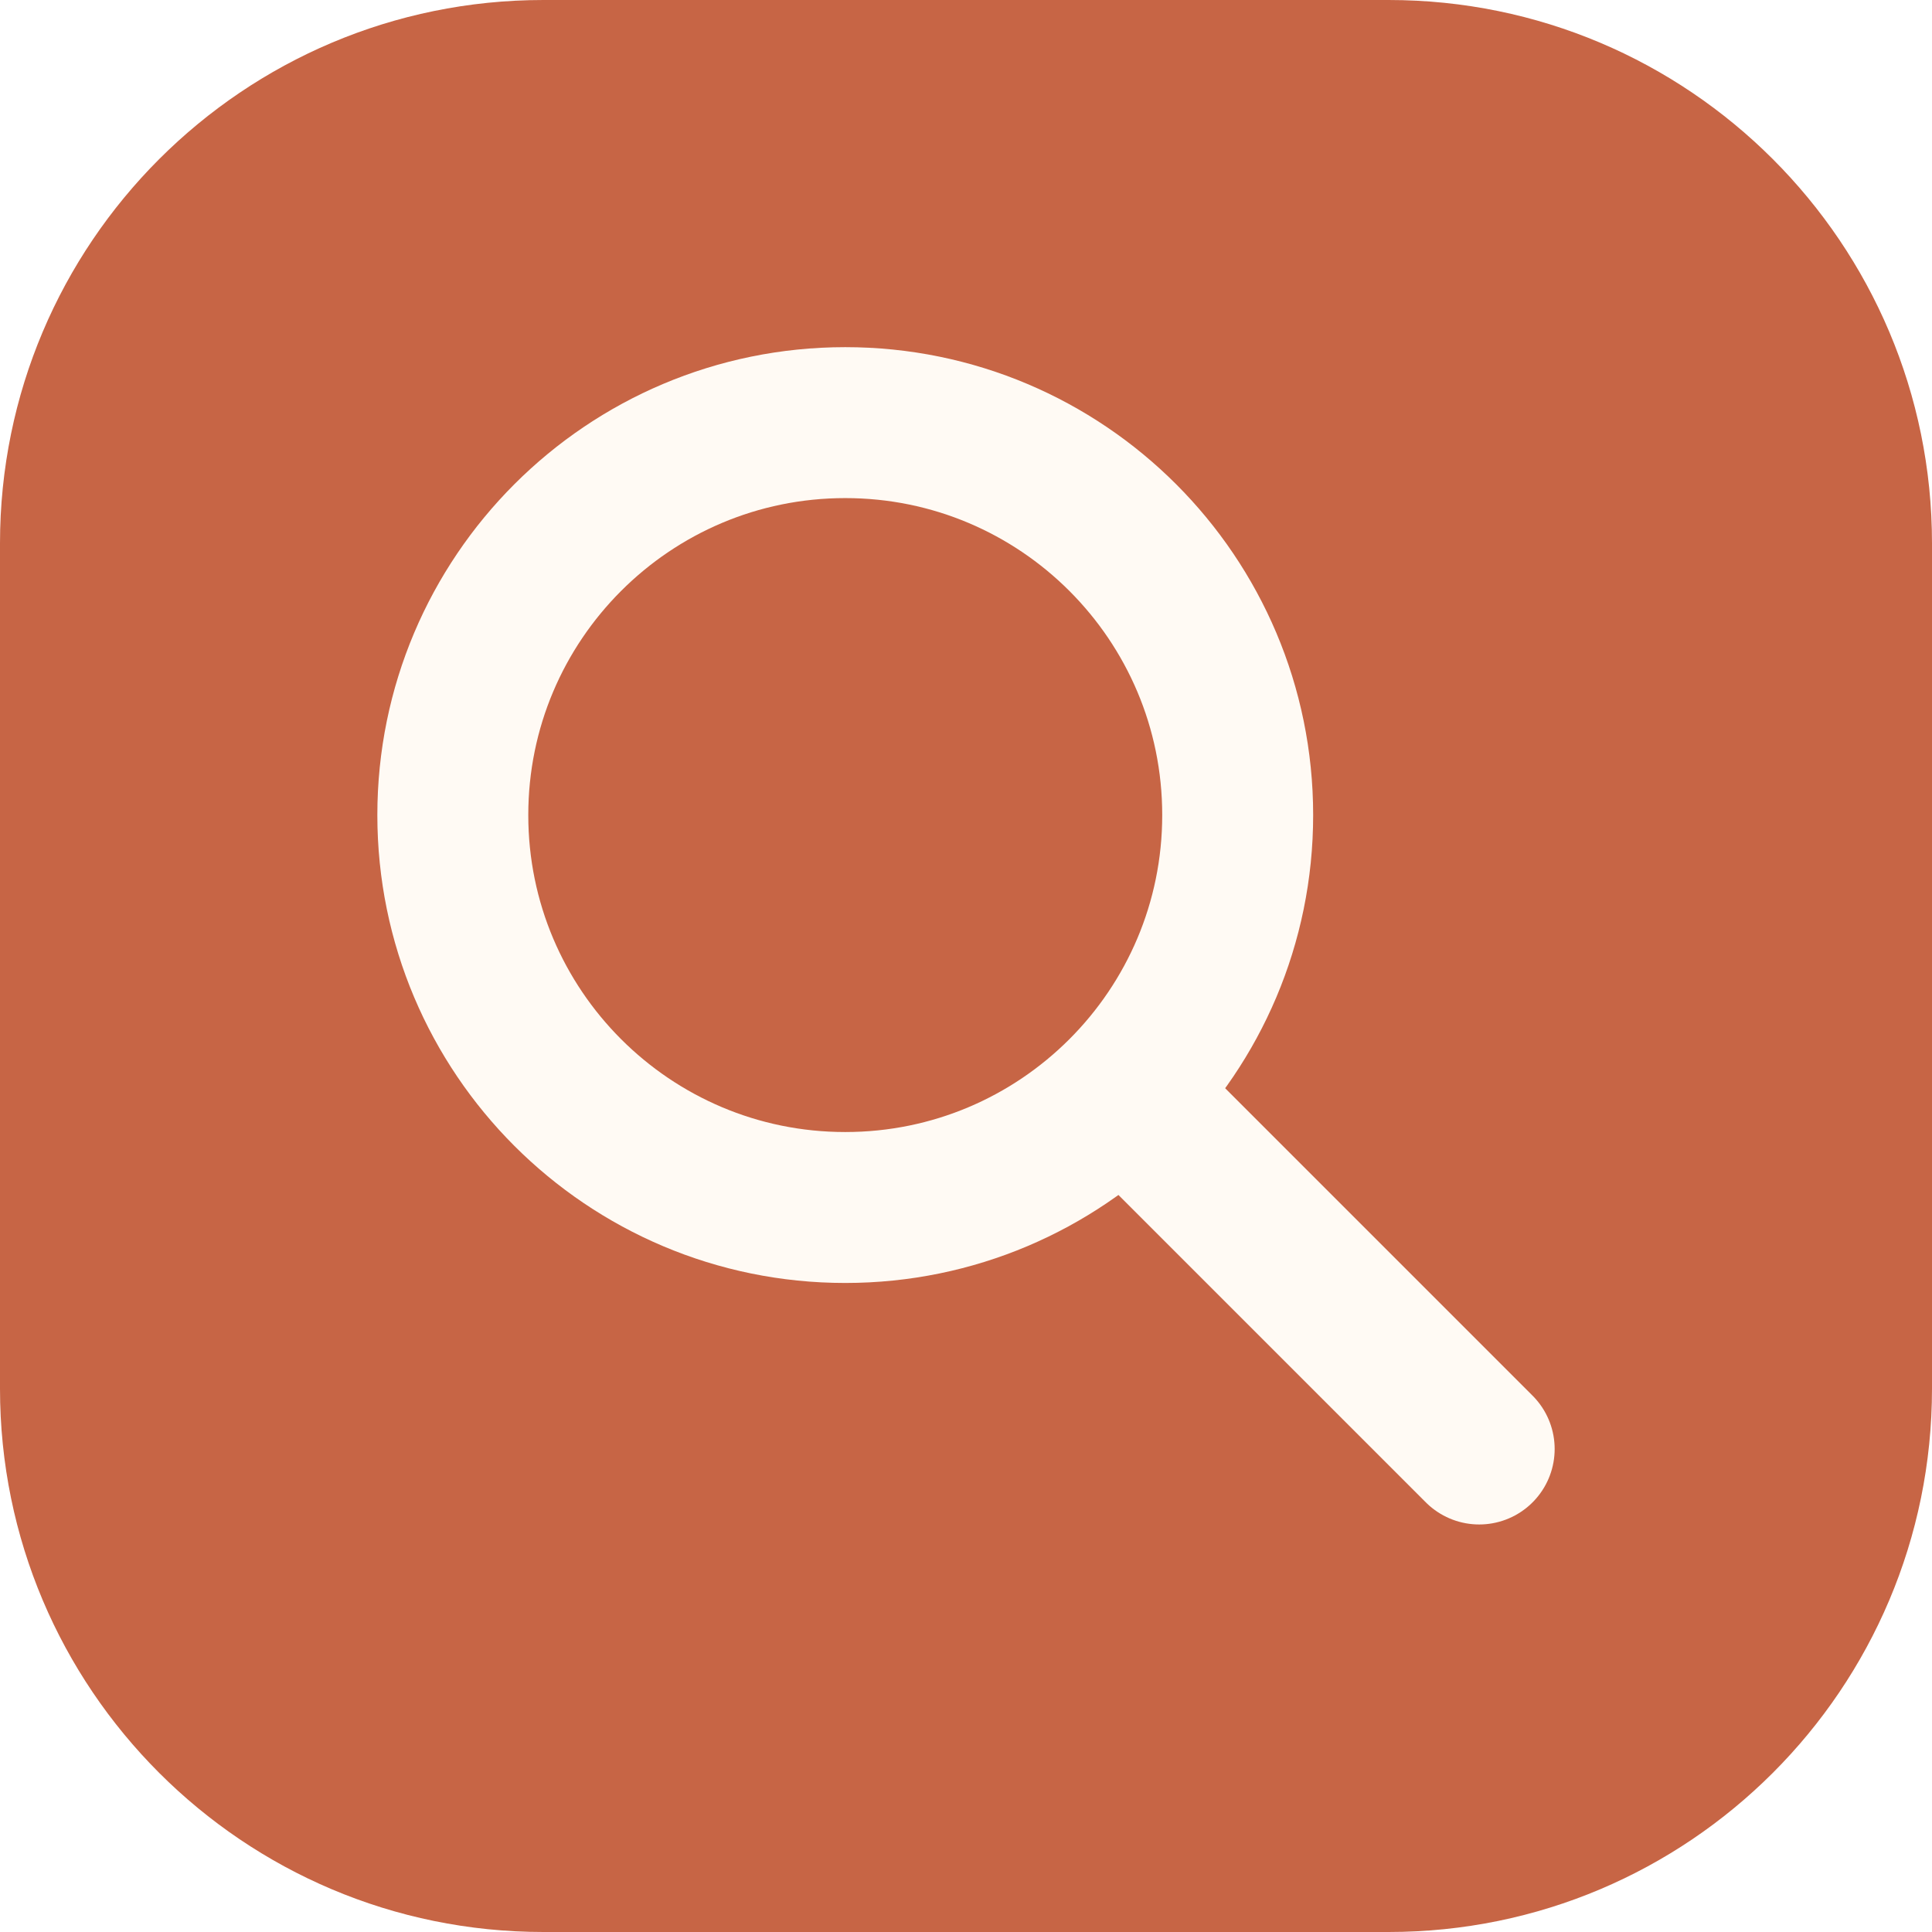
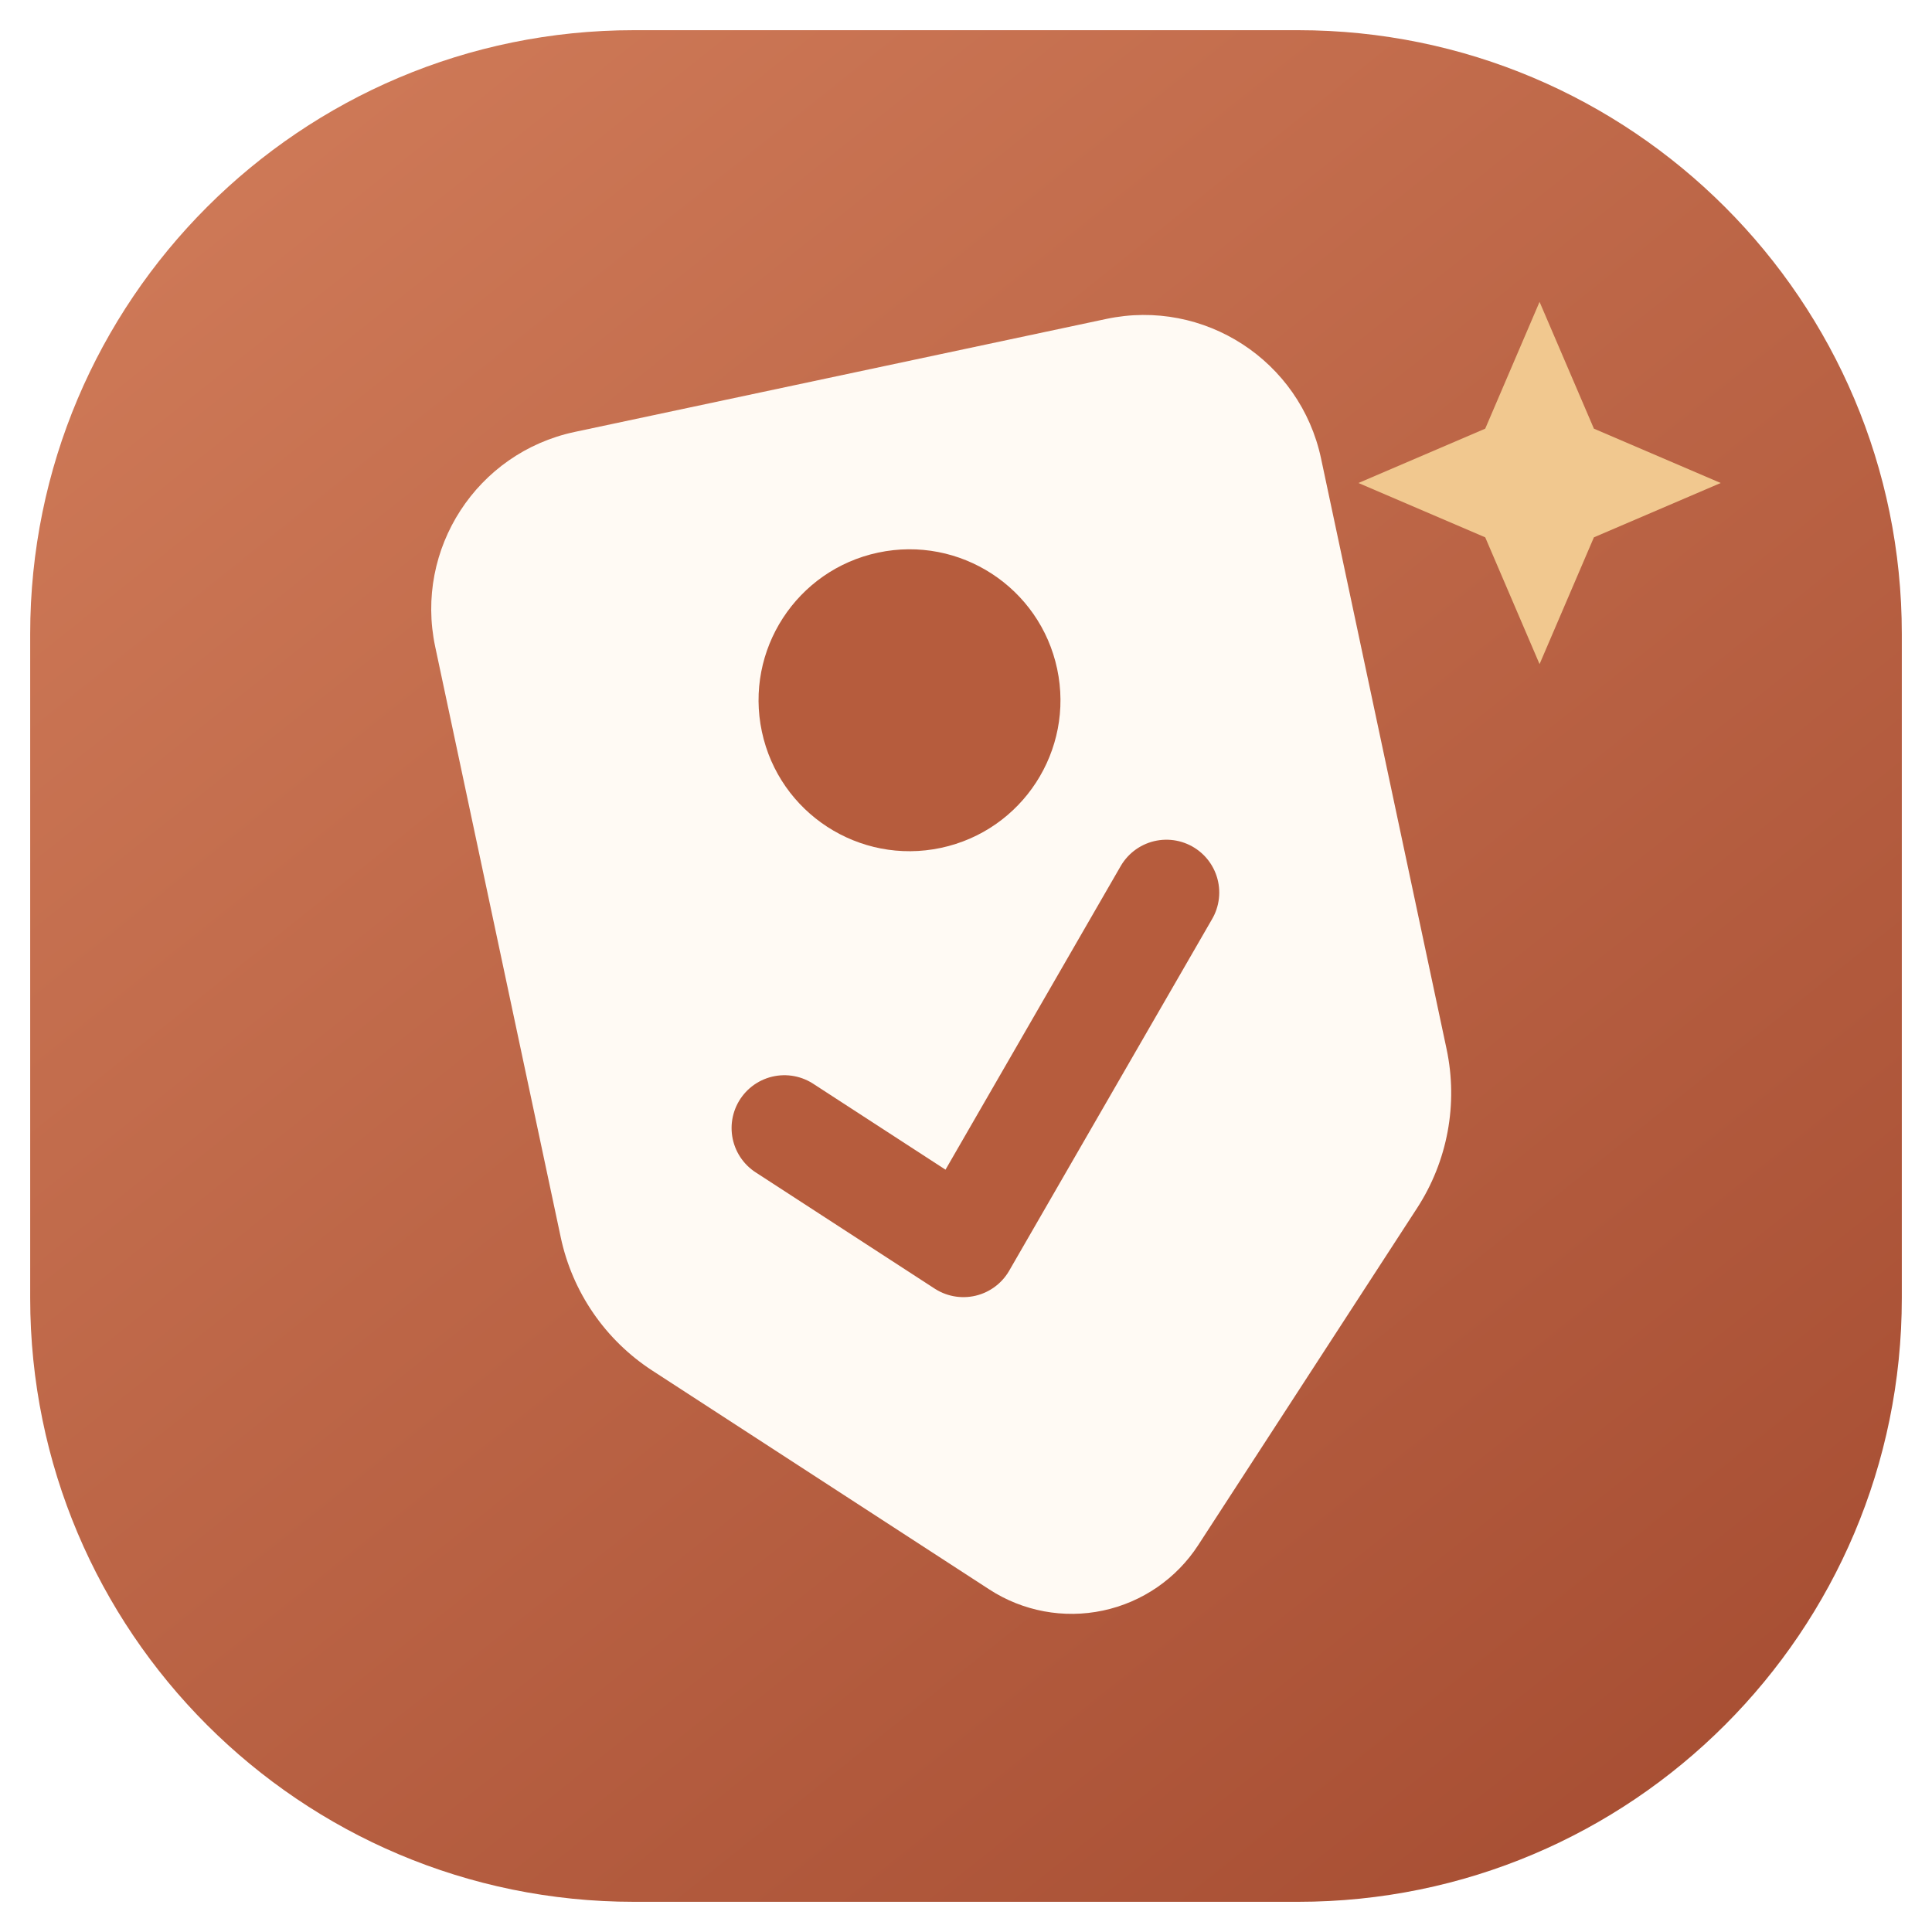
<svg xmlns="http://www.w3.org/2000/svg" viewBox="0 0 64 64" fill="none">
-   <rect width="64" height="64" rx="18" fill="#C76545" />
-   <g stroke="#FFFAF4" stroke-width="5" stroke-linecap="round">
-     <circle cx="28" cy="27" r="13" />
-     <path d="m38 37 11 11" />
+   <defs>
+     <linearGradient id="clay" x1="8" y1="4" x2="56" y2="64" gradientUnits="userSpaceOnUse">
+       <stop stop-color="#CE7957" />
+       <stop offset="1" stop-color="#A64D32" />
+     </linearGradient>
+   </defs>
+   <rect x="1" y="1" width="62" height="62" rx="20" fill="url(#clay)" />
+   <g transform="rotate(-12 32 32)">
+     <path d="M23 12h18a6 6 0 0 1 6 6v20a7 7 0 0 1-2.05 4.95l-9.41 9.41a5 5 0 0 1-7.08 0l-9.41-9.41A7 7 0 0 1 17 38V18a6 6 0 0 1 6-6Z" fill="#FFFAF4" />
+     <circle cx="32" cy="23" r="5" fill="#B65C3D" />
+     <path d="m25 36 5 5 9-10" stroke="#B65C3D" stroke-width="3.5" stroke-linecap="round" stroke-linejoin="round" />
  </g>
+   <path d="m51 10 1.8 4.2L57 16l-4.2 1.8L51 22l-1.8-4.2L45 16l4.2-1.8L51 10Z" fill="#F1C88F" />
</svg>
